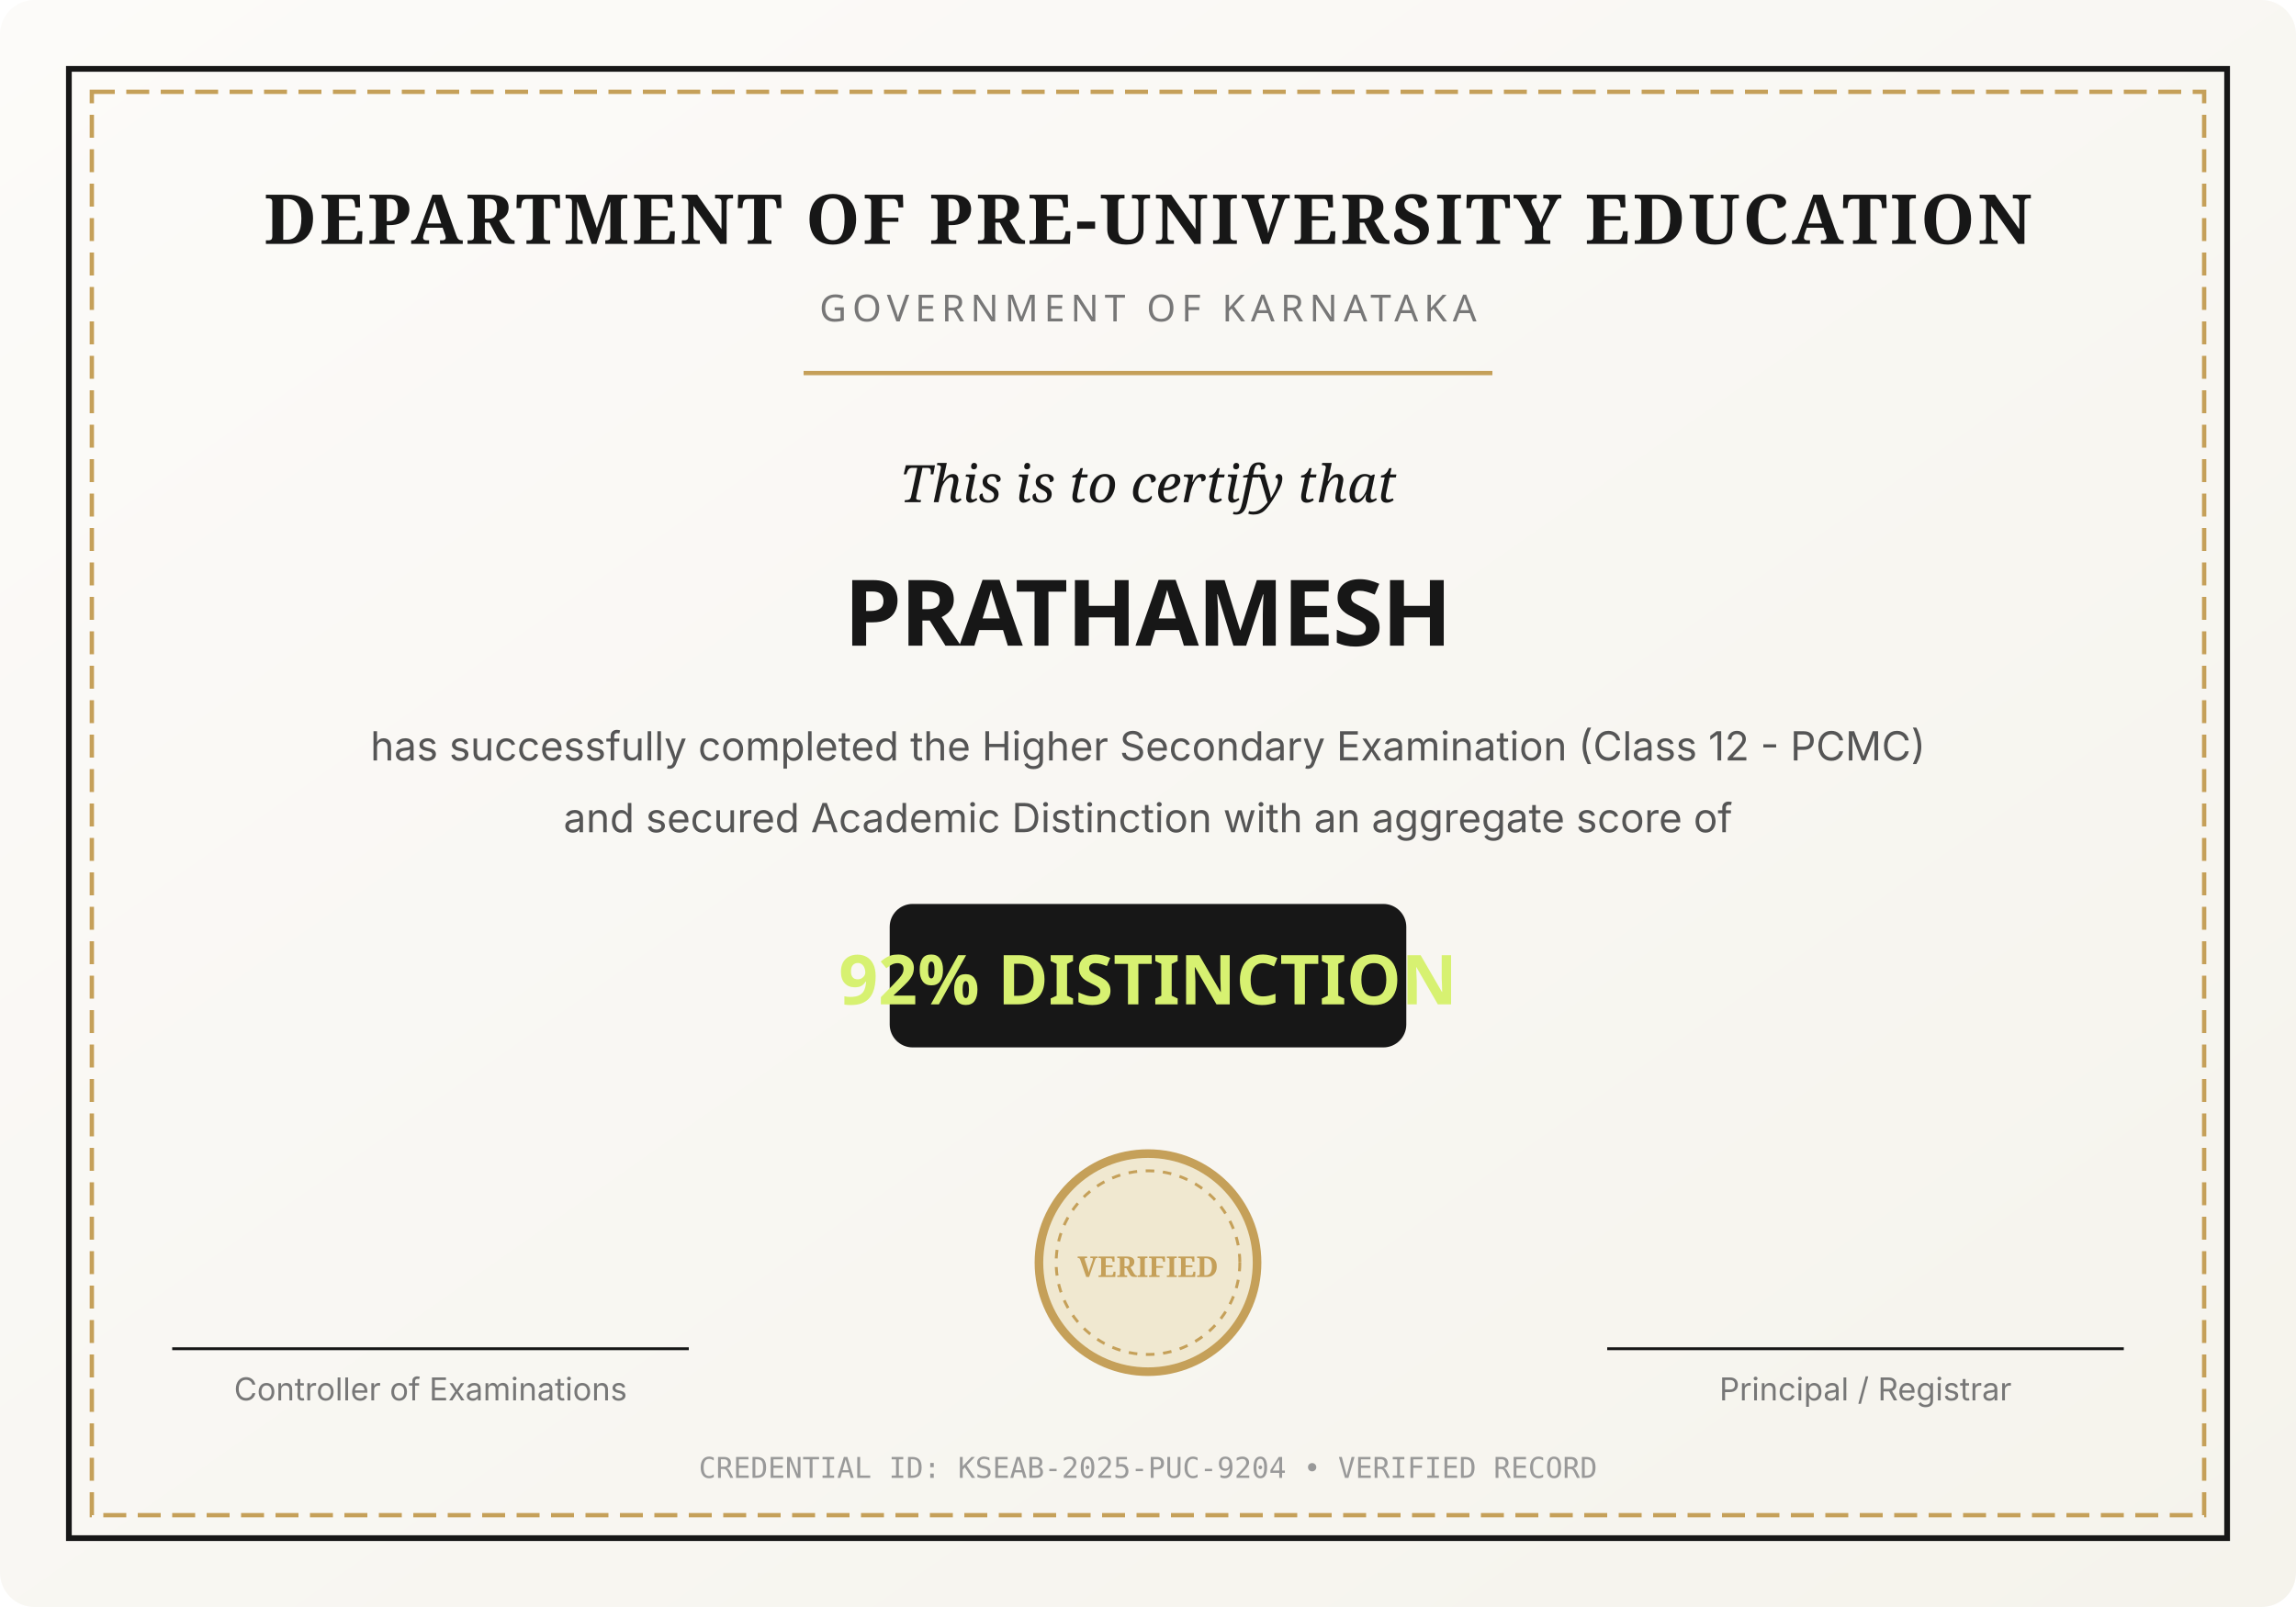
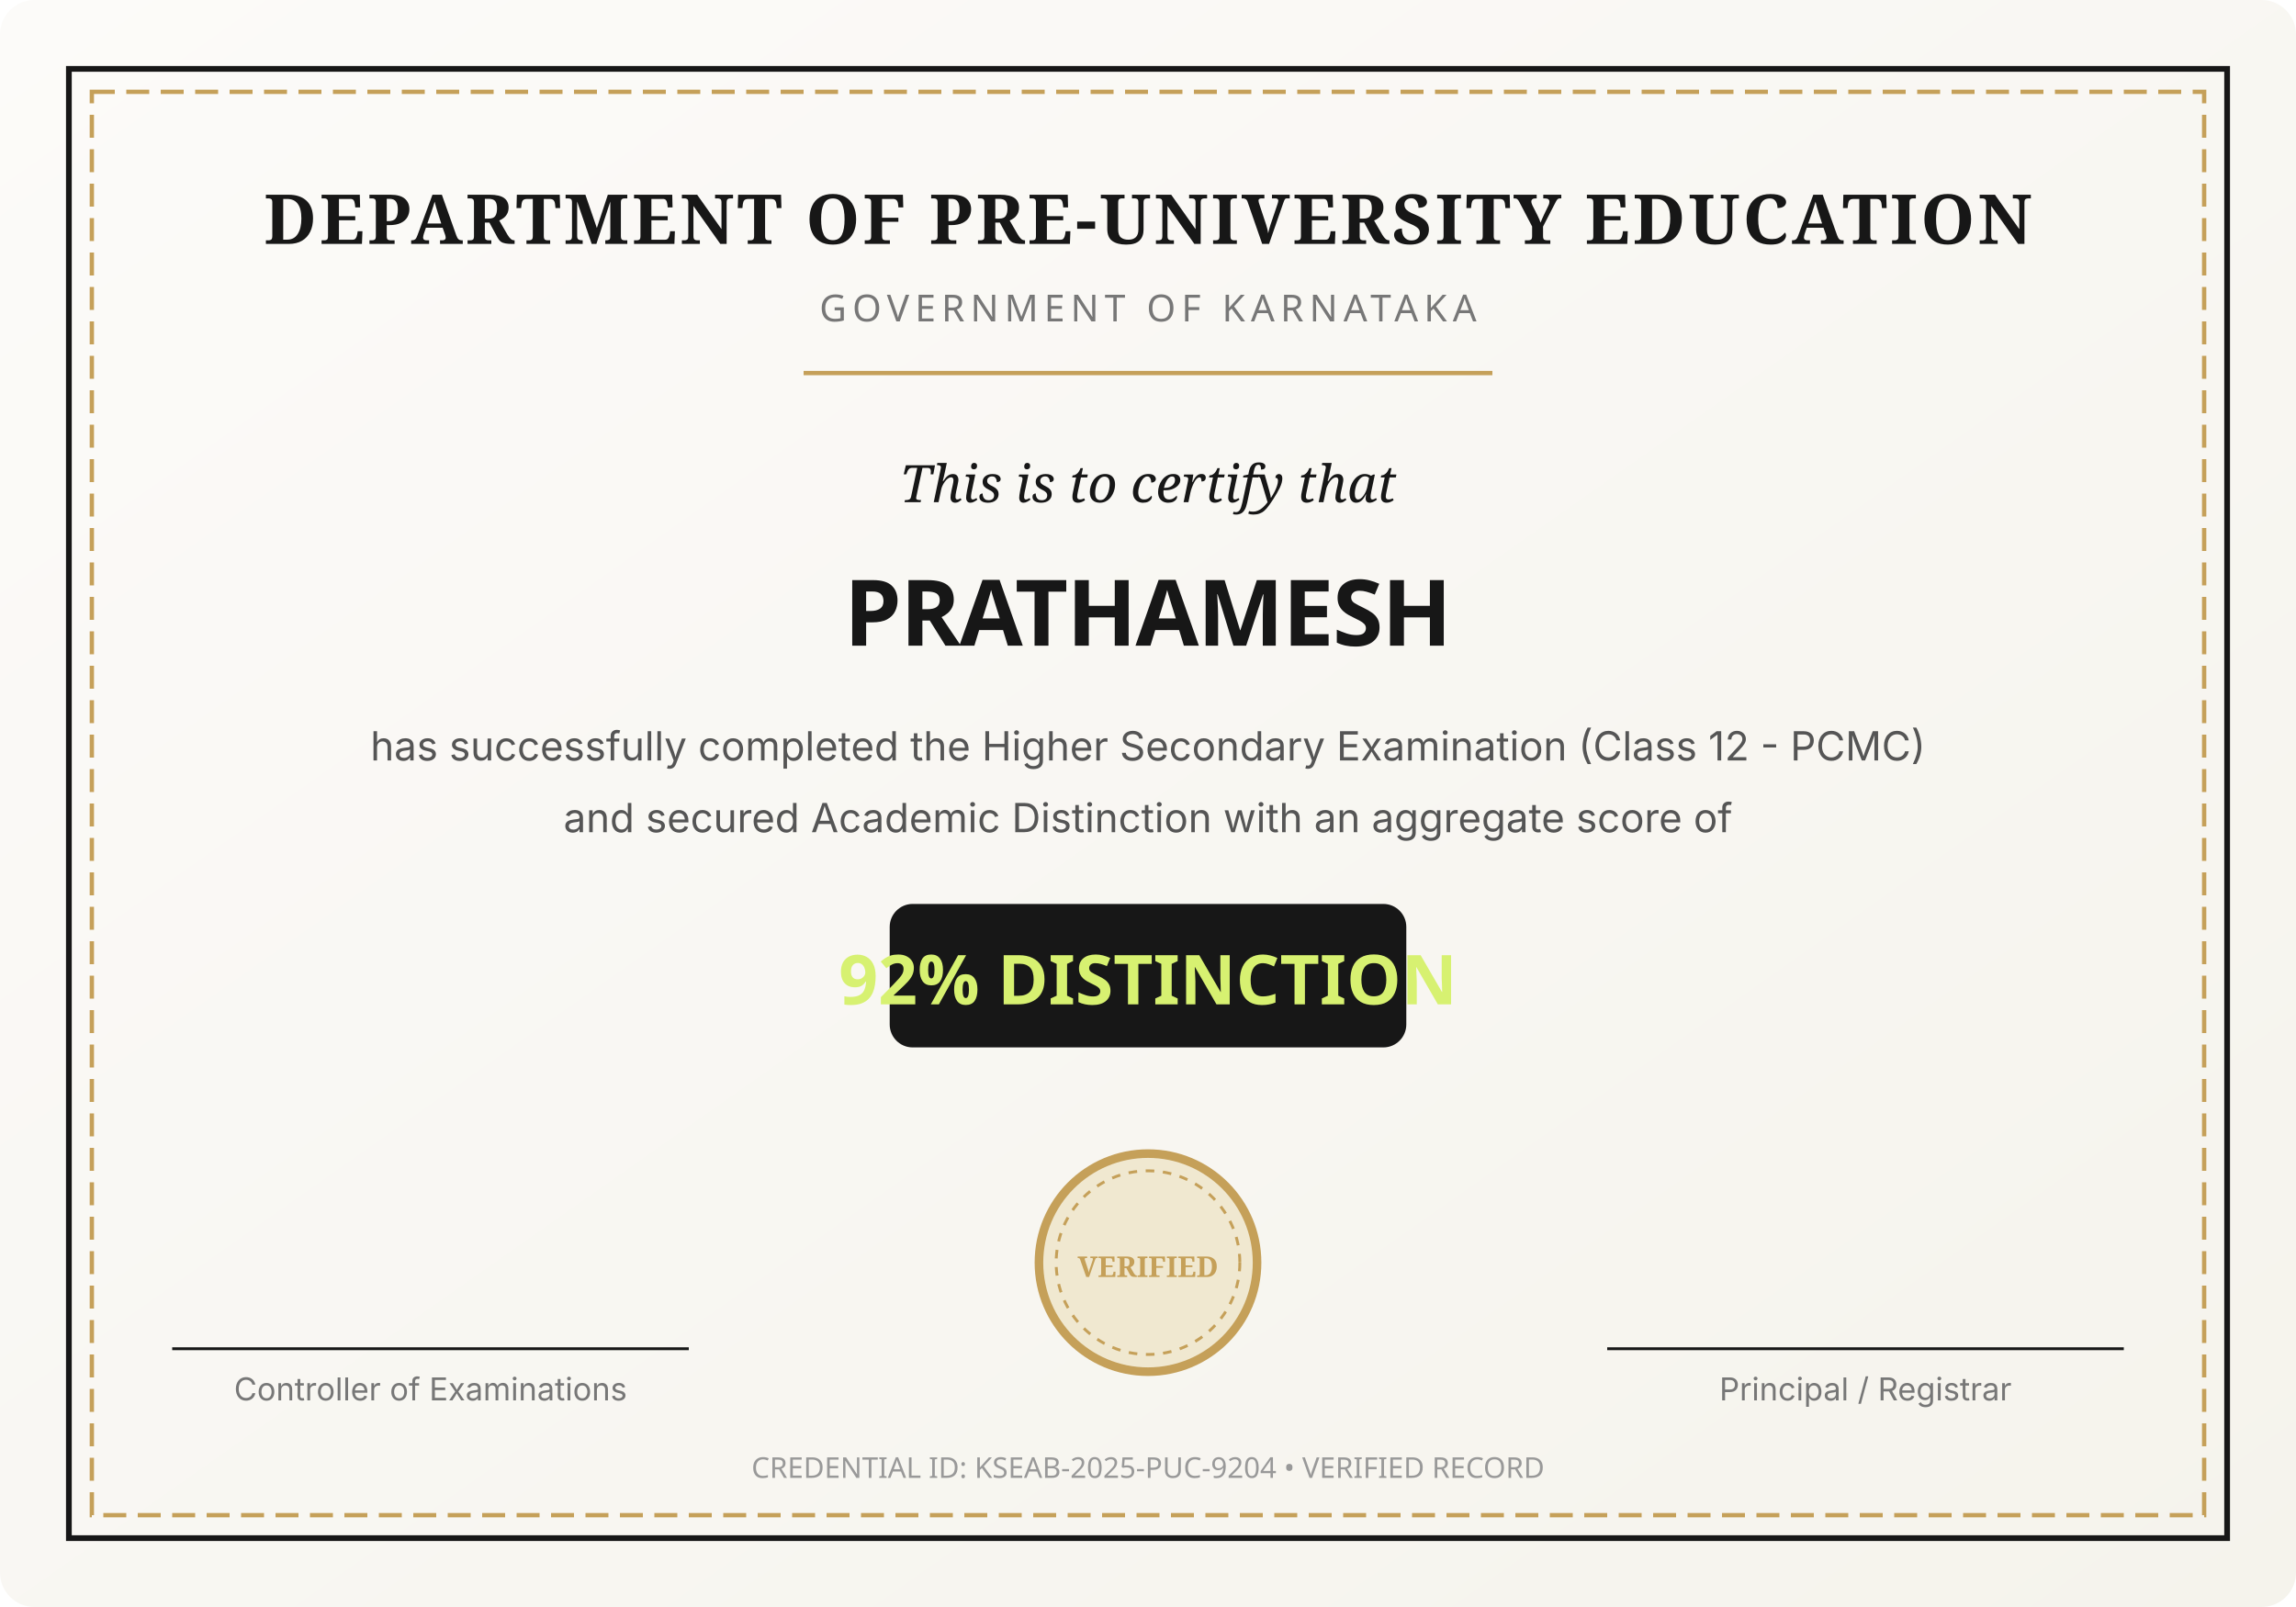
<svg xmlns="http://www.w3.org/2000/svg" viewBox="0 0 800 560" width="100%" height="100%">
  <defs>
    <linearGradient id="certBg" x1="0%" y1="0%" x2="100%" y2="100%">
      <stop offset="0%" stop-color="#FCFBF9" />
      <stop offset="100%" stop-color="#F5F3EC" />
    </linearGradient>
  </defs>
  <rect width="800" height="560" rx="12" fill="url(#certBg)" />
  <rect x="24" y="24" width="752" height="512" fill="none" stroke="#171717" stroke-width="2" />
  <rect x="32" y="32" width="736" height="496" fill="none" stroke="#C5A059" stroke-width="1.5" stroke-dasharray="8 4" />
  <text x="400" y="85" fill="#171717" font-family="'Playfair Display', serif" font-size="24" font-weight="700" text-anchor="middle" letter-spacing="1">DEPARTMENT OF PRE-UNIVERSITY EDUCATION</text>
  <text x="400" y="112" fill="#777777" font-family="'Space Grotesk', sans-serif" font-size="13" text-anchor="middle" letter-spacing="2">GOVERNMENT OF KARNATAKA</text>
  <line x1="280" y1="130" x2="520" y2="130" stroke="#C5A059" stroke-width="1.5" />
  <text x="400" y="175" fill="#171717" font-family="'Playfair Display', serif" font-size="18" font-style="italic" text-anchor="middle">This is to certify that</text>
  <text x="400" y="225" fill="#171717" font-family="'Satoshi', sans-serif" font-size="32" font-weight="800" text-anchor="middle" letter-spacing="-0.5">PRATHAMESH</text>
  <text x="400" y="265" fill="#555555" font-family="'Inter', sans-serif" font-size="14" text-anchor="middle">has successfully completed the Higher Secondary Examination (Class 12 - PCMC)</text>
  <text x="400" y="290" fill="#555555" font-family="'Inter', sans-serif" font-size="14" text-anchor="middle">and secured Academic Distinction with an aggregate score of</text>
  <rect x="310" y="315" width="180" height="50" rx="8" fill="#171717" />
  <text x="400" y="350" fill="#D7F171" font-family="'Space Grotesk', sans-serif" font-size="24" font-weight="700" text-anchor="middle">92% DISTINCTION</text>
  <g transform="translate(60, 420)">
    <line x1="0" y1="50" x2="180" y2="50" stroke="#171717" stroke-width="1" />
    <text x="90" y="68" fill="#777777" font-family="'Inter', sans-serif" font-size="11" text-anchor="middle">Controller of Examinations</text>
  </g>
  <g transform="translate(400, 440)">
    <circle cx="0" cy="0" r="38" fill="#F0E8D0" stroke="#C5A059" stroke-width="3" />
    <circle cx="0" cy="0" r="32" fill="none" stroke="#C5A059" stroke-width="1" stroke-dasharray="3 3" />
    <text x="0" y="5" fill="#C5A059" font-family="'Playfair Display', serif" font-size="10" font-weight="700" text-anchor="middle">VERIFIED</text>
  </g>
  <g transform="translate(560, 420)">
    <line x1="0" y1="50" x2="180" y2="50" stroke="#171717" stroke-width="1" />
    <text x="90" y="68" fill="#777777" font-family="'Inter', sans-serif" font-size="11" text-anchor="middle">Principal / Registrar</text>
  </g>
-   <text x="400" y="515" fill="#999999" font-family="'JetBrains Mono', monospace" font-size="10" text-anchor="middle">CREDENTIAL ID: KSEAB-2025-PUC-9204 • VERIFIED RECORD</text>
+   <text x="400" y="515" fill="#999999" font-family="DM Sans, sans-serif" font-size="10" text-anchor="middle">CREDENTIAL ID: KSEAB-2025-PUC-9204 • VERIFIED RECORD</text>
</svg>
